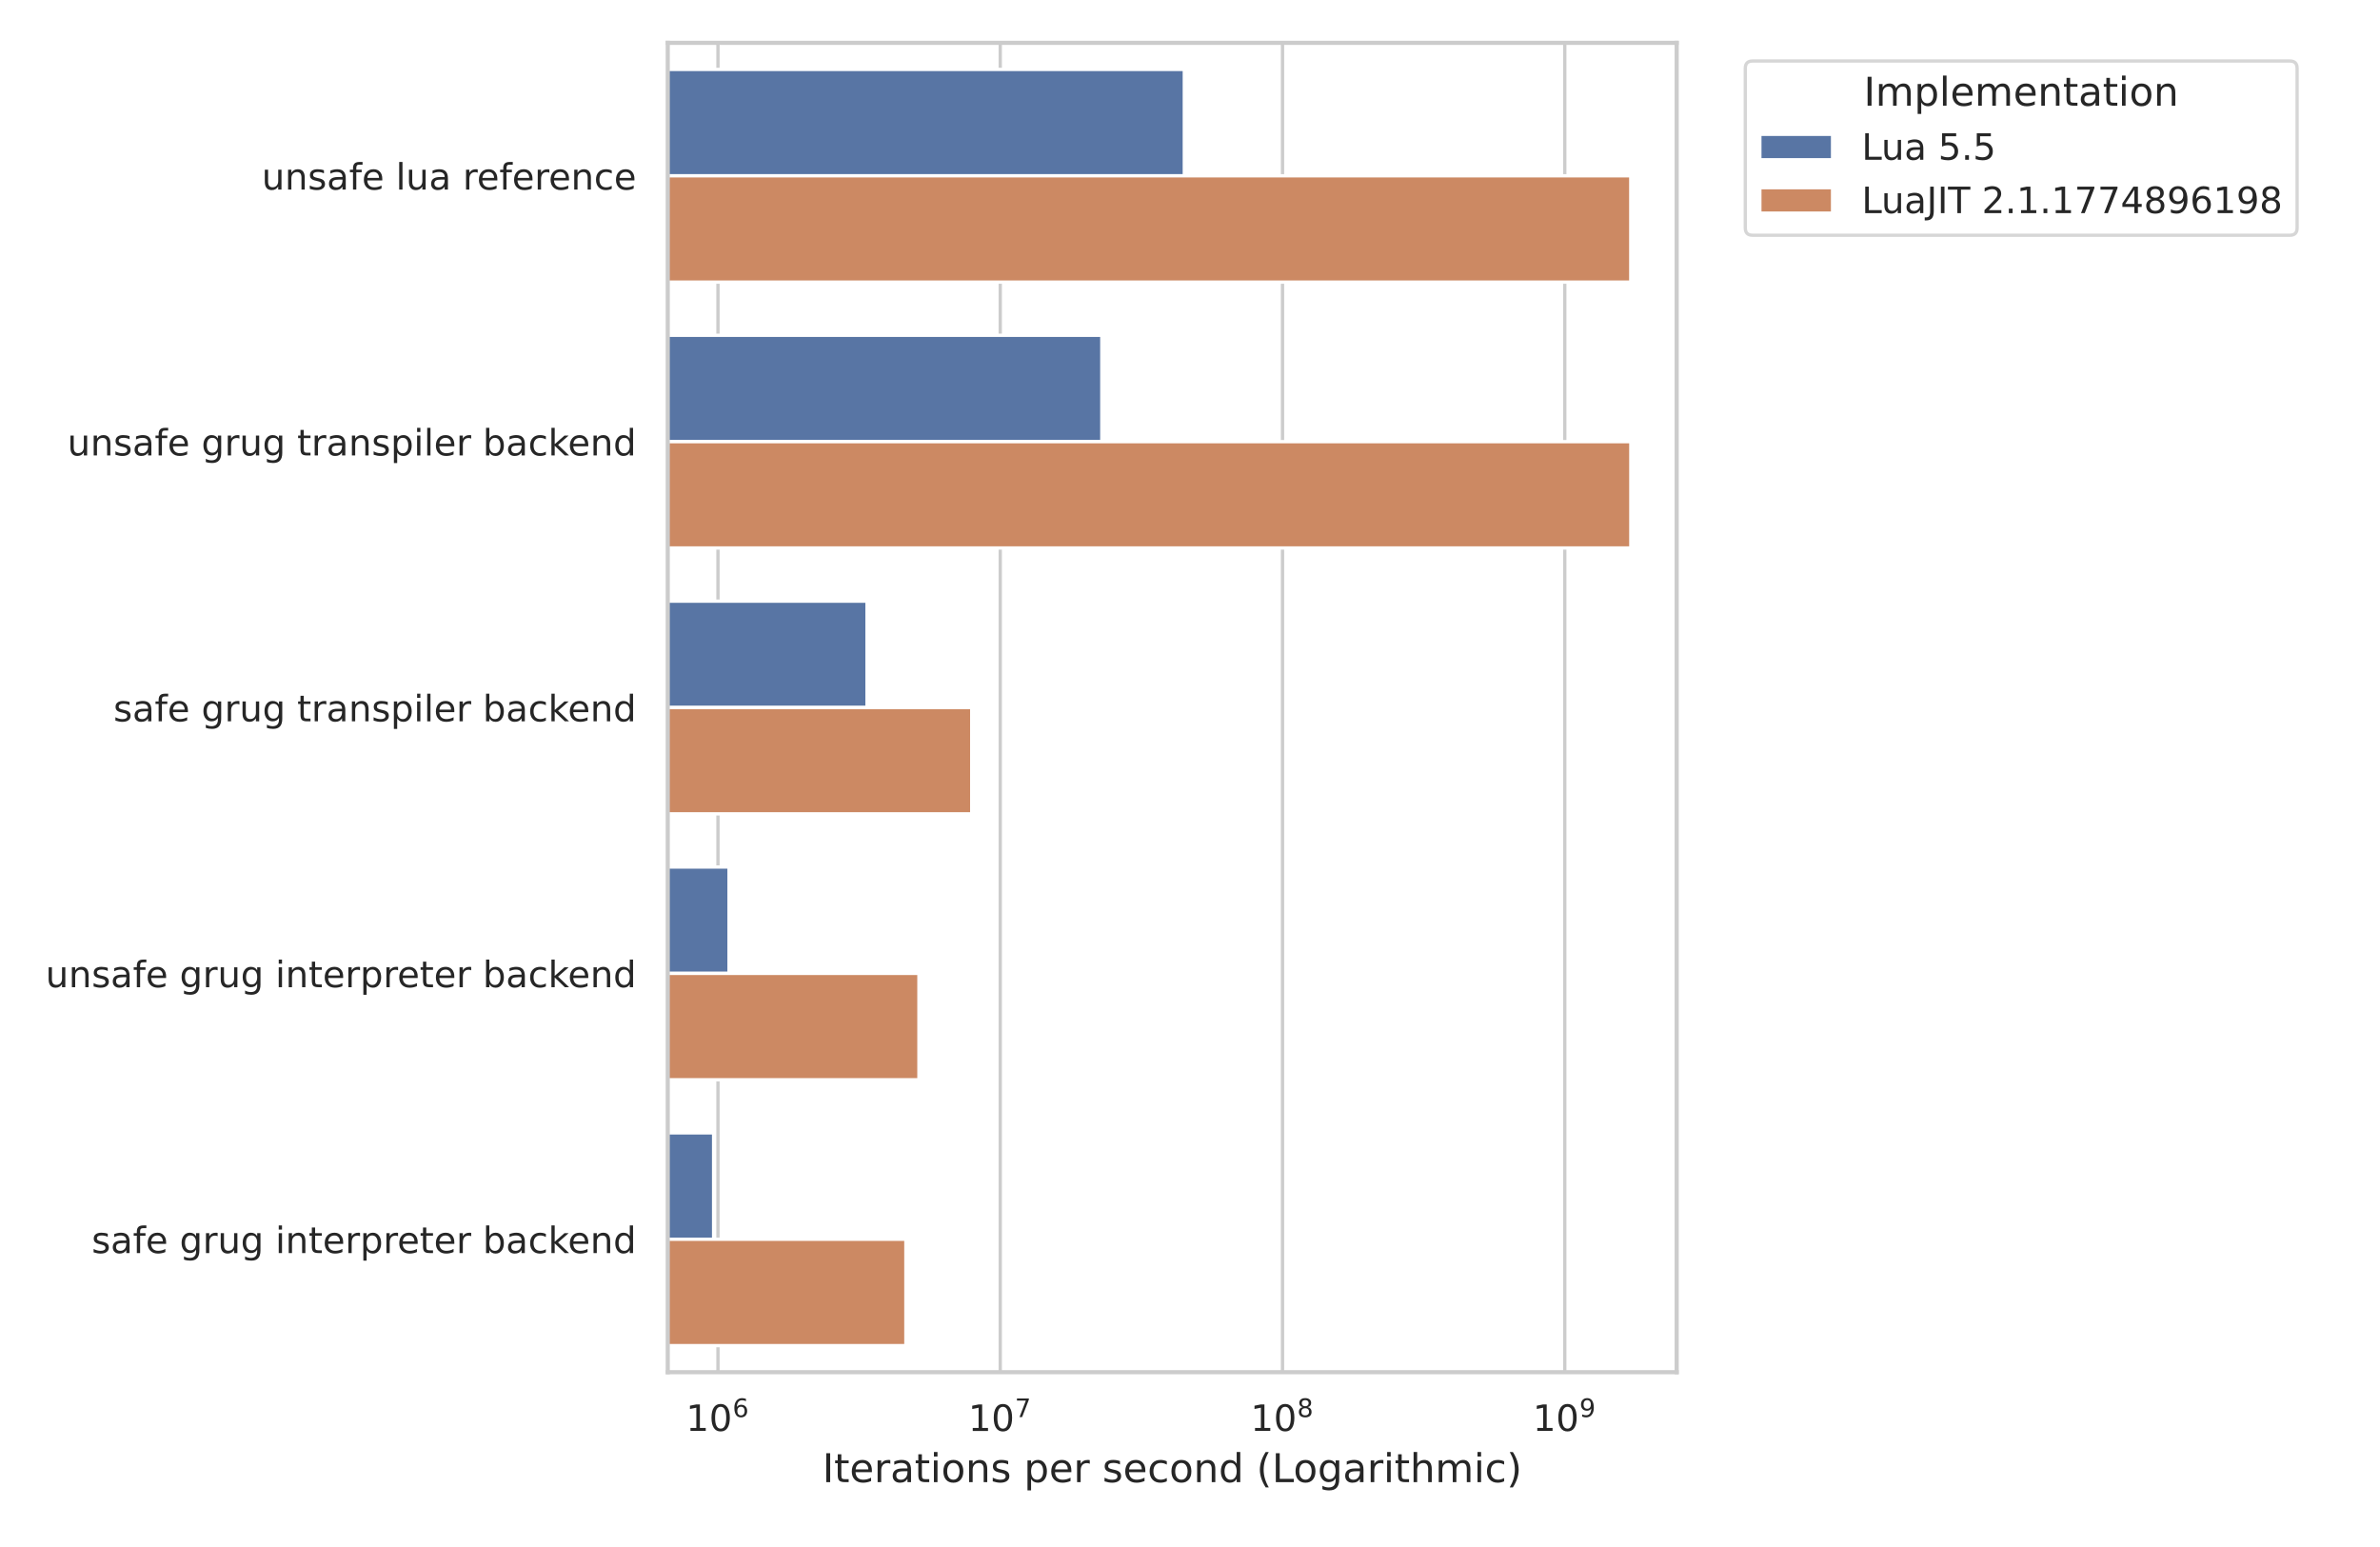
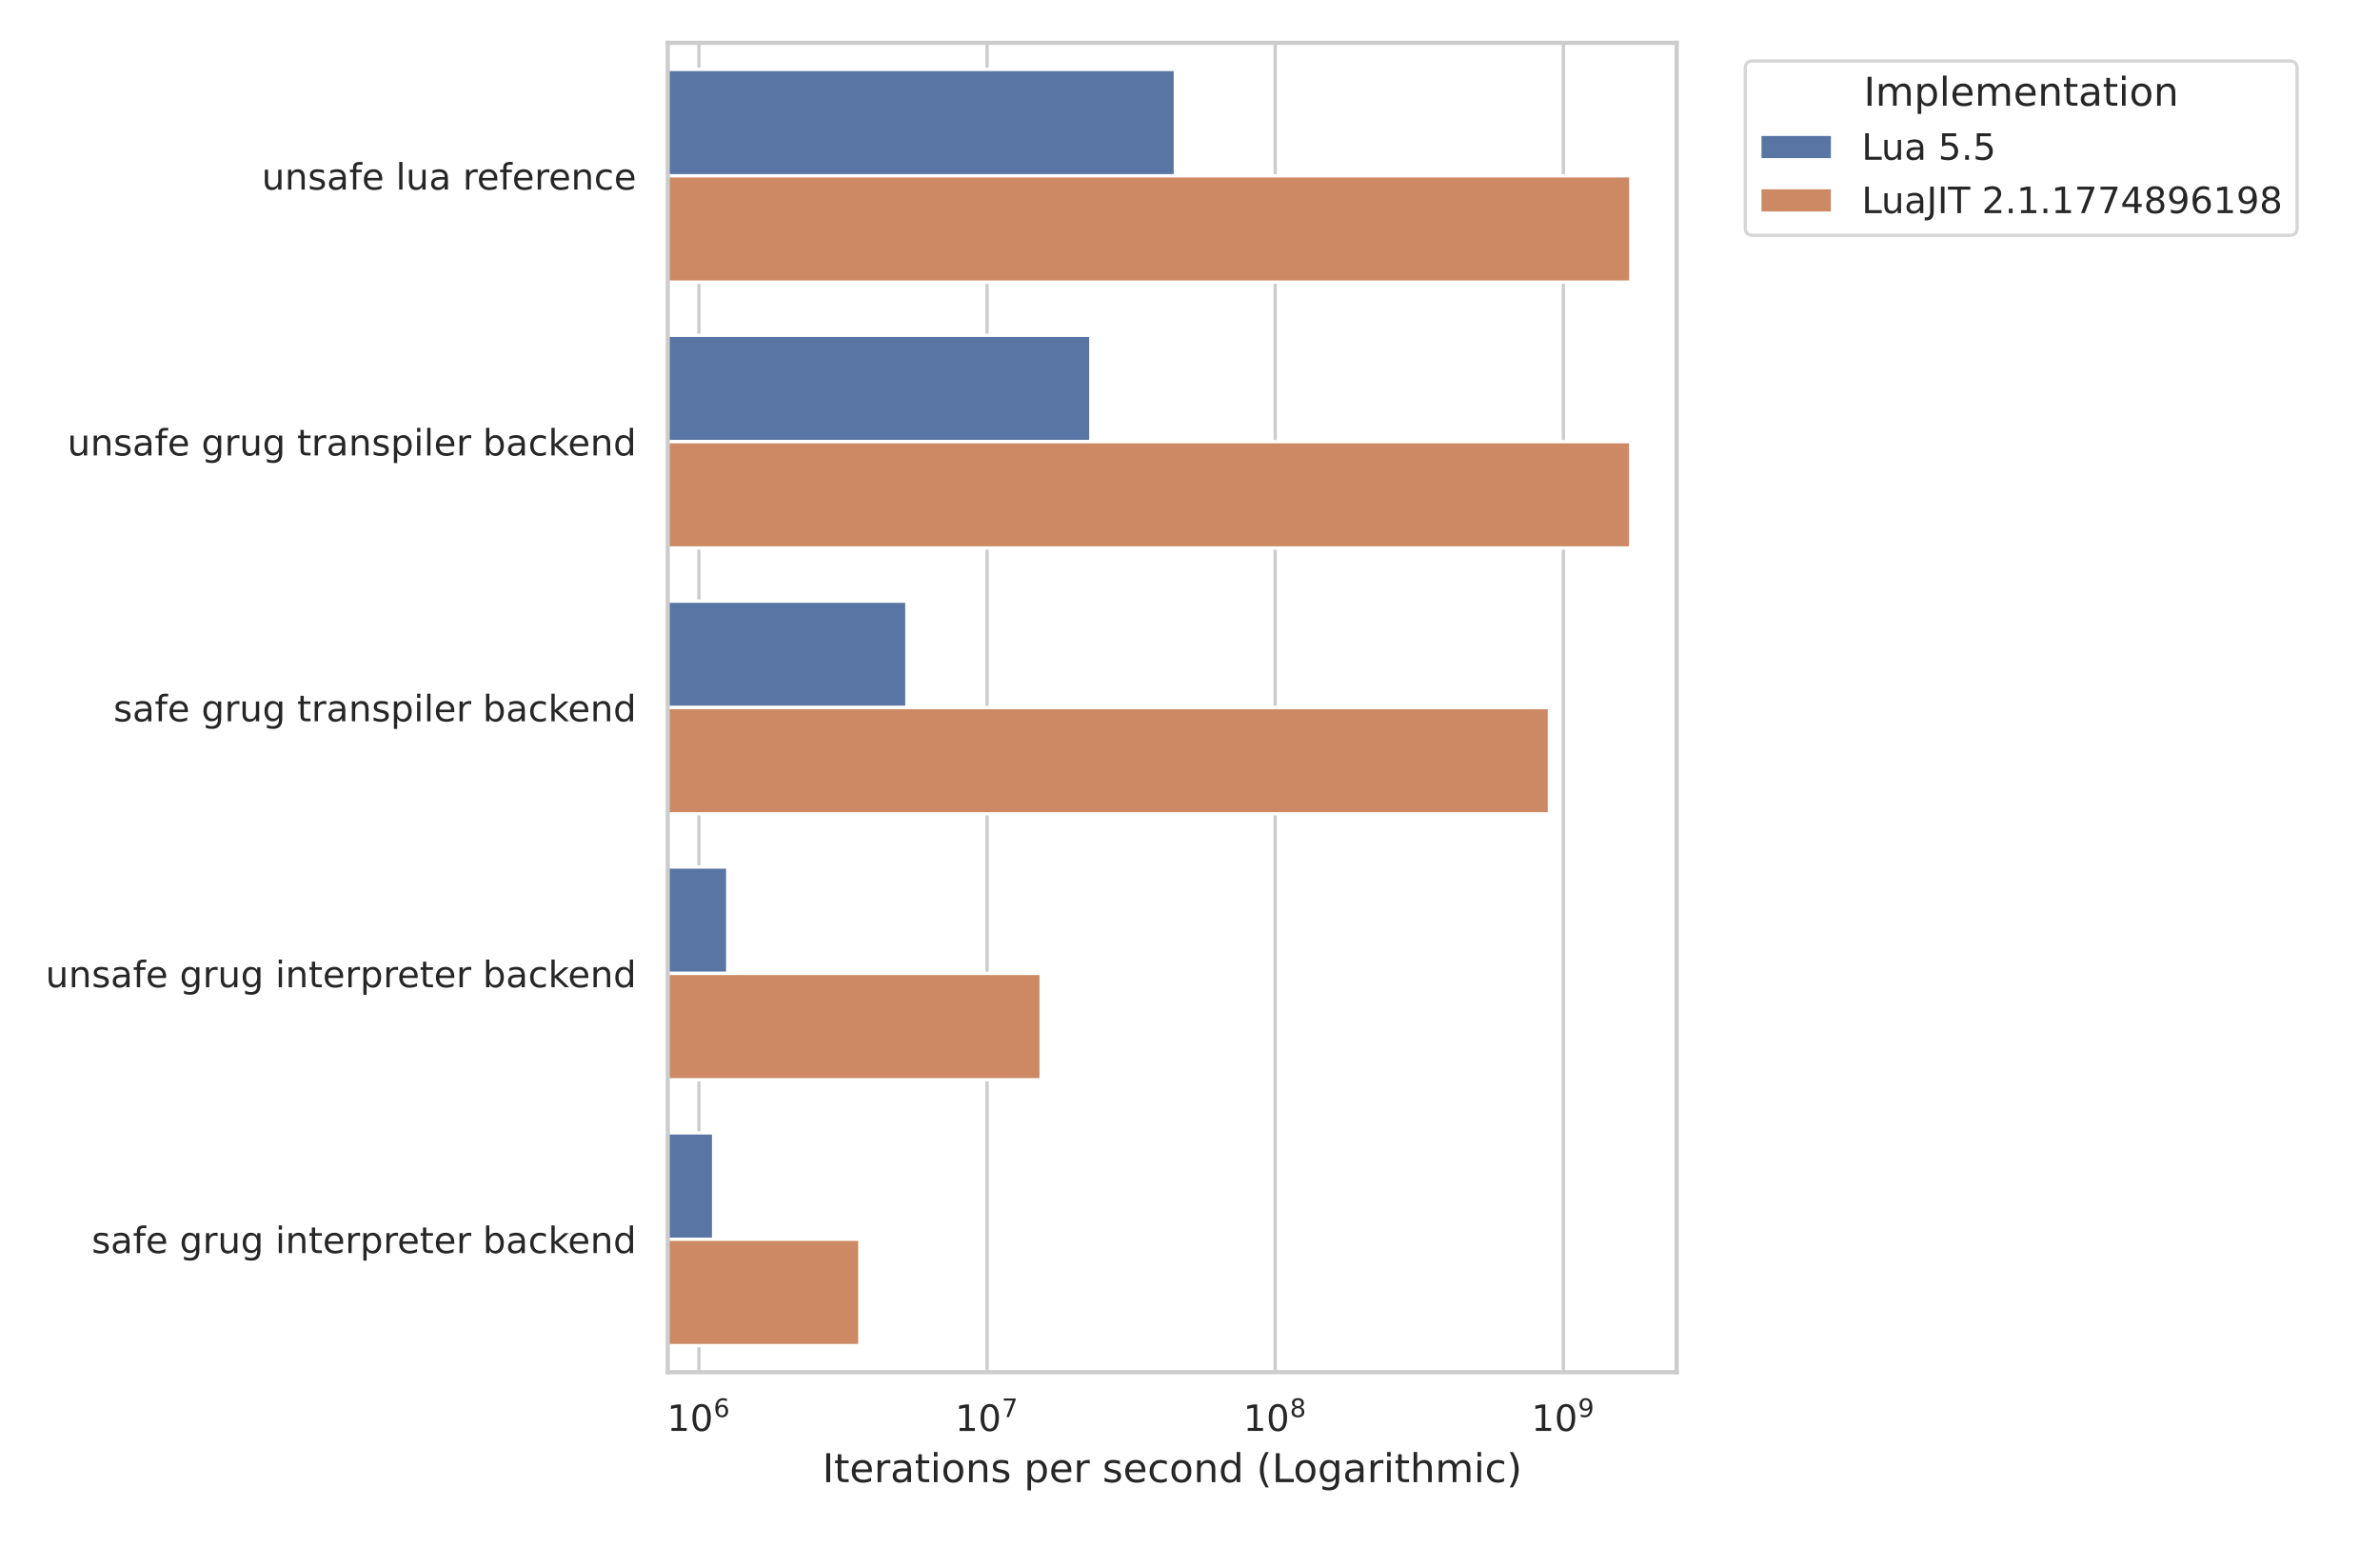
<svg xmlns="http://www.w3.org/2000/svg" xmlns:xlink="http://www.w3.org/1999/xlink" width="720pt" height="468pt" viewBox="0 0 720 468" version="1.1">
  <defs>
    <style type="text/css">*{stroke-linejoin: round; stroke-linecap: butt}</style>
  </defs>
  <g id="figure_1">
    <g id="patch_1">
      <path d="M 0 468  L 720 468  L 720 0  L 0 0  z " style="fill: #ffffff" />
    </g>
    <g id="axes_1">
      <g id="patch_2">
        <path d="M 202.01 415.116  L 507.23 415.116  L 507.23 12.96  L 202.01 12.96  z " style="fill: #ffffff" />
      </g>
      <g id="matplotlib.axis_1">
        <g id="xtick_1">
          <g id="line2d_1">
-             <path d="M 217.199 415.116  L 217.199 12.96  " clip-path="url(#pf63345fa85)" style="fill: none; stroke: #cccccc; stroke-linecap: round" />
+             <path d="M 211.443 415.116  L 211.443 12.96  " clip-path="url(#p22d2097677)" style="fill: none; stroke: #cccccc; stroke-linecap: round" />
          </g>
          <g id="text_1">
-             <g style="fill: #262626" transform="translate(207.5188 432.9743) scale(0.11 -0.11)">
+             <g style="fill: #262626" transform="translate(201.7627 432.9743) scale(0.11 -0.11)">
              <defs>
                <path id="DejaVuSans-31" d="M 794 531  L 1825 531  L 1825 4091  L 703 3866  L 703 4441  L 1819 4666  L 2450 4666  L 2450 531  L 3481 531  L 3481 0  L 794 0  L 794 531  z " transform="scale(0.015625)" />
                <path id="DejaVuSans-30" d="M 2034 4250  Q 1547 4250 1301 3770  Q 1056 3291 1056 2328  Q 1056 1369 1301 889  Q 1547 409 2034 409  Q 2525 409 2770 889  Q 3016 1369 3016 2328  Q 3016 3291 2770 3770  Q 2525 4250 2034 4250  z M 2034 4750  Q 2819 4750 3233 4129  Q 3647 3509 3647 2328  Q 3647 1150 3233 529  Q 2819 -91 2034 -91  Q 1250 -91 836 529  Q 422 1150 422 2328  Q 422 3509 836 4129  Q 1250 4750 2034 4750  z " transform="scale(0.015625)" />
                <path id="DejaVuSans-36" d="M 2113 2584  Q 1688 2584 1439 2293  Q 1191 2003 1191 1497  Q 1191 994 1439 701  Q 1688 409 2113 409  Q 2538 409 2786 701  Q 3034 994 3034 1497  Q 3034 2003 2786 2293  Q 2538 2584 2113 2584  z M 3366 4563  L 3366 3988  Q 3128 4100 2886 4159  Q 2644 4219 2406 4219  Q 1781 4219 1451 3797  Q 1122 3375 1075 2522  Q 1259 2794 1537 2939  Q 1816 3084 2150 3084  Q 2853 3084 3261 2657  Q 3669 2231 3669 1497  Q 3669 778 3244 343  Q 2819 -91 2113 -91  Q 1303 -91 875 529  Q 447 1150 447 2328  Q 447 3434 972 4092  Q 1497 4750 2381 4750  Q 2619 4750 2861 4703  Q 3103 4656 3366 4563  z " transform="scale(0.015625)" />
              </defs>
              <use xlink:href="#DejaVuSans-31" transform="translate(0 0.765625)" />
              <use xlink:href="#DejaVuSans-30" transform="translate(63.62305 0.765625)" />
              <use xlink:href="#DejaVuSans-36" transform="translate(128.2031 39.04688) scale(0.7)" />
            </g>
          </g>
        </g>
        <g id="xtick_2">
          <g id="line2d_2">
-             <path d="M 302.593 415.116  L 302.593 12.96  " clip-path="url(#pf63345fa85)" style="fill: none; stroke: #cccccc; stroke-linecap: round" />
+             <path d="M 298.612 415.116  L 298.612 12.96  " clip-path="url(#p22d2097677)" style="fill: none; stroke: #cccccc; stroke-linecap: round" />
          </g>
          <g id="text_2">
-             <g style="fill: #262626" transform="translate(292.9127 432.9743) scale(0.11 -0.11)">
+             <g style="fill: #262626" transform="translate(288.9322 432.9743) scale(0.11 -0.11)">
              <defs>
                <path id="DejaVuSans-37" d="M 525 4666  L 3525 4666  L 3525 4397  L 1831 0  L 1172 0  L 2766 4134  L 525 4134  L 525 4666  z " transform="scale(0.015625)" />
              </defs>
              <use xlink:href="#DejaVuSans-31" transform="translate(0 0.684375)" />
              <use xlink:href="#DejaVuSans-30" transform="translate(63.62305 0.684375)" />
              <use xlink:href="#DejaVuSans-37" transform="translate(128.2031 38.96563) scale(0.7)" />
            </g>
          </g>
        </g>
        <g id="xtick_3">
          <g id="line2d_3">
-             <path d="M 387.987 415.116  L 387.987 12.96  " clip-path="url(#pf63345fa85)" style="fill: none; stroke: #cccccc; stroke-linecap: round" />
+             <path d="M 385.782 415.116  L 385.782 12.96  " clip-path="url(#p22d2097677)" style="fill: none; stroke: #cccccc; stroke-linecap: round" />
          </g>
          <g id="text_3">
-             <g style="fill: #262626" transform="translate(378.3066 432.9743) scale(0.11 -0.11)">
+             <g style="fill: #262626" transform="translate(376.1018 432.9743) scale(0.11 -0.11)">
              <defs>
                <path id="DejaVuSans-38" d="M 2034 2216  Q 1584 2216 1326 1975  Q 1069 1734 1069 1313  Q 1069 891 1326 650  Q 1584 409 2034 409  Q 2484 409 2743 651  Q 3003 894 3003 1313  Q 3003 1734 2745 1975  Q 2488 2216 2034 2216  z M 1403 2484  Q 997 2584 770 2862  Q 544 3141 544 3541  Q 544 4100 942 4425  Q 1341 4750 2034 4750  Q 2731 4750 3128 4425  Q 3525 4100 3525 3541  Q 3525 3141 3298 2862  Q 3072 2584 2669 2484  Q 3125 2378 3379 2068  Q 3634 1759 3634 1313  Q 3634 634 3220 271  Q 2806 -91 2034 -91  Q 1263 -91 848 271  Q 434 634 434 1313  Q 434 1759 690 2068  Q 947 2378 1403 2484  z M 1172 3481  Q 1172 3119 1398 2916  Q 1625 2713 2034 2713  Q 2441 2713 2670 2916  Q 2900 3119 2900 3481  Q 2900 3844 2670 4047  Q 2441 4250 2034 4250  Q 1625 4250 1398 4047  Q 1172 3844 1172 3481  z " transform="scale(0.015625)" />
              </defs>
              <use xlink:href="#DejaVuSans-31" transform="translate(0 0.765625)" />
              <use xlink:href="#DejaVuSans-30" transform="translate(63.62305 0.765625)" />
              <use xlink:href="#DejaVuSans-38" transform="translate(128.2031 39.04688) scale(0.7)" />
            </g>
          </g>
        </g>
        <g id="xtick_4">
          <g id="line2d_4">
-             <path d="M 473.38 415.116  L 473.38 12.96  " clip-path="url(#pf63345fa85)" style="fill: none; stroke: #cccccc; stroke-linecap: round" />
+             <path d="M 472.951 415.116  L 472.951 12.96  " clip-path="url(#p22d2097677)" style="fill: none; stroke: #cccccc; stroke-linecap: round" />
          </g>
          <g id="text_4">
-             <g style="fill: #262626" transform="translate(463.7004 432.9743) scale(0.11 -0.11)">
+             <g style="fill: #262626" transform="translate(463.2713 432.9743) scale(0.11 -0.11)">
              <defs>
                <path id="DejaVuSans-39" d="M 703 97  L 703 672  Q 941 559 1184 500  Q 1428 441 1663 441  Q 2288 441 2617 861  Q 2947 1281 2994 2138  Q 2813 1869 2534 1725  Q 2256 1581 1919 1581  Q 1219 1581 811 2004  Q 403 2428 403 3163  Q 403 3881 828 4315  Q 1253 4750 1959 4750  Q 2769 4750 3195 4129  Q 3622 3509 3622 2328  Q 3622 1225 3098 567  Q 2575 -91 1691 -91  Q 1453 -91 1209 -44  Q 966 3 703 97  z M 1959 2075  Q 2384 2075 2632 2365  Q 2881 2656 2881 3163  Q 2881 3666 2632 3958  Q 2384 4250 1959 4250  Q 1534 4250 1286 3958  Q 1038 3666 1038 3163  Q 1038 2656 1286 2365  Q 1534 2075 1959 2075  z " transform="scale(0.015625)" />
              </defs>
              <use xlink:href="#DejaVuSans-31" transform="translate(0 0.765625)" />
              <use xlink:href="#DejaVuSans-30" transform="translate(63.62305 0.765625)" />
              <use xlink:href="#DejaVuSans-39" transform="translate(128.2031 39.04688) scale(0.7)" />
            </g>
          </g>
        </g>
        <g id="xtick_5" />
        <g id="xtick_6" />
        <g id="xtick_7" />
        <g id="xtick_8" />
        <g id="xtick_9" />
        <g id="xtick_10" />
        <g id="xtick_11" />
        <g id="xtick_12" />
        <g id="xtick_13" />
        <g id="xtick_14" />
        <g id="xtick_15" />
        <g id="xtick_16" />
        <g id="xtick_17" />
        <g id="xtick_18" />
        <g id="xtick_19" />
        <g id="xtick_20" />
        <g id="xtick_21" />
        <g id="xtick_22" />
        <g id="xtick_23" />
        <g id="xtick_24" />
        <g id="xtick_25" />
        <g id="xtick_26" />
        <g id="xtick_27" />
        <g id="xtick_28" />
        <g id="xtick_29" />
        <g id="xtick_30" />
        <g id="xtick_31" />
-         <g id="xtick_32" />
        <g id="text_5">
          <g style="fill: #262626" transform="translate(248.7809 448.3801) scale(0.12 -0.12)">
            <defs>
              <path id="DejaVuSans-49" d="M 628 4666  L 1259 4666  L 1259 0  L 628 0  L 628 4666  z " transform="scale(0.015625)" />
              <path id="DejaVuSans-74" d="M 1172 4494  L 1172 3500  L 2356 3500  L 2356 3053  L 1172 3053  L 1172 1153  Q 1172 725 1289 603  Q 1406 481 1766 481  L 2356 481  L 2356 0  L 1766 0  Q 1100 0 847 248  Q 594 497 594 1153  L 594 3053  L 172 3053  L 172 3500  L 594 3500  L 594 4494  L 1172 4494  z " transform="scale(0.015625)" />
              <path id="DejaVuSans-65" d="M 3597 1894  L 3597 1613  L 953 1613  Q 991 1019 1311 708  Q 1631 397 2203 397  Q 2534 397 2845 478  Q 3156 559 3463 722  L 3463 178  Q 3153 47 2828 -22  Q 2503 -91 2169 -91  Q 1331 -91 842 396  Q 353 884 353 1716  Q 353 2575 817 3079  Q 1281 3584 2069 3584  Q 2775 3584 3186 3129  Q 3597 2675 3597 1894  z M 3022 2063  Q 3016 2534 2758 2815  Q 2500 3097 2075 3097  Q 1594 3097 1305 2825  Q 1016 2553 972 2059  L 3022 2063  z " transform="scale(0.015625)" />
              <path id="DejaVuSans-72" d="M 2631 2963  Q 2534 3019 2420 3045  Q 2306 3072 2169 3072  Q 1681 3072 1420 2755  Q 1159 2438 1159 1844  L 1159 0  L 581 0  L 581 3500  L 1159 3500  L 1159 2956  Q 1341 3275 1631 3429  Q 1922 3584 2338 3584  Q 2397 3584 2469 3576  Q 2541 3569 2628 3553  L 2631 2963  z " transform="scale(0.015625)" />
              <path id="DejaVuSans-61" d="M 2194 1759  Q 1497 1759 1228 1600  Q 959 1441 959 1056  Q 959 750 1161 570  Q 1363 391 1709 391  Q 2188 391 2477 730  Q 2766 1069 2766 1631  L 2766 1759  L 2194 1759  z M 3341 1997  L 3341 0  L 2766 0  L 2766 531  Q 2569 213 2275 61  Q 1981 -91 1556 -91  Q 1019 -91 701 211  Q 384 513 384 1019  Q 384 1609 779 1909  Q 1175 2209 1959 2209  L 2766 2209  L 2766 2266  Q 2766 2663 2505 2880  Q 2244 3097 1772 3097  Q 1472 3097 1187 3025  Q 903 2953 641 2809  L 641 3341  Q 956 3463 1253 3523  Q 1550 3584 1831 3584  Q 2591 3584 2966 3190  Q 3341 2797 3341 1997  z " transform="scale(0.015625)" />
              <path id="DejaVuSans-69" d="M 603 3500  L 1178 3500  L 1178 0  L 603 0  L 603 3500  z M 603 4863  L 1178 4863  L 1178 4134  L 603 4134  L 603 4863  z " transform="scale(0.015625)" />
              <path id="DejaVuSans-6f" d="M 1959 3097  Q 1497 3097 1228 2736  Q 959 2375 959 1747  Q 959 1119 1226 758  Q 1494 397 1959 397  Q 2419 397 2687 759  Q 2956 1122 2956 1747  Q 2956 2369 2687 2733  Q 2419 3097 1959 3097  z M 1959 3584  Q 2709 3584 3137 3096  Q 3566 2609 3566 1747  Q 3566 888 3137 398  Q 2709 -91 1959 -91  Q 1206 -91 779 398  Q 353 888 353 1747  Q 353 2609 779 3096  Q 1206 3584 1959 3584  z " transform="scale(0.015625)" />
              <path id="DejaVuSans-6e" d="M 3513 2113  L 3513 0  L 2938 0  L 2938 2094  Q 2938 2591 2744 2837  Q 2550 3084 2163 3084  Q 1697 3084 1428 2787  Q 1159 2491 1159 1978  L 1159 0  L 581 0  L 581 3500  L 1159 3500  L 1159 2956  Q 1366 3272 1645 3428  Q 1925 3584 2291 3584  Q 2894 3584 3203 3211  Q 3513 2838 3513 2113  z " transform="scale(0.015625)" />
              <path id="DejaVuSans-73" d="M 2834 3397  L 2834 2853  Q 2591 2978 2328 3040  Q 2066 3103 1784 3103  Q 1356 3103 1142 2972  Q 928 2841 928 2578  Q 928 2378 1081 2264  Q 1234 2150 1697 2047  L 1894 2003  Q 2506 1872 2764 1633  Q 3022 1394 3022 966  Q 3022 478 2636 193  Q 2250 -91 1575 -91  Q 1294 -91 989 -36  Q 684 19 347 128  L 347 722  Q 666 556 975 473  Q 1284 391 1588 391  Q 1994 391 2212 530  Q 2431 669 2431 922  Q 2431 1156 2273 1281  Q 2116 1406 1581 1522  L 1381 1569  Q 847 1681 609 1914  Q 372 2147 372 2553  Q 372 3047 722 3315  Q 1072 3584 1716 3584  Q 2034 3584 2315 3537  Q 2597 3491 2834 3397  z " transform="scale(0.015625)" />
              <path id="DejaVuSans-20" transform="scale(0.015625)" />
              <path id="DejaVuSans-70" d="M 1159 525  L 1159 -1331  L 581 -1331  L 581 3500  L 1159 3500  L 1159 2969  Q 1341 3281 1617 3432  Q 1894 3584 2278 3584  Q 2916 3584 3314 3078  Q 3713 2572 3713 1747  Q 3713 922 3314 415  Q 2916 -91 2278 -91  Q 1894 -91 1617 61  Q 1341 213 1159 525  z M 3116 1747  Q 3116 2381 2855 2742  Q 2594 3103 2138 3103  Q 1681 3103 1420 2742  Q 1159 2381 1159 1747  Q 1159 1113 1420 752  Q 1681 391 2138 391  Q 2594 391 2855 752  Q 3116 1113 3116 1747  z " transform="scale(0.015625)" />
              <path id="DejaVuSans-63" d="M 3122 3366  L 3122 2828  Q 2878 2963 2633 3030  Q 2388 3097 2138 3097  Q 1578 3097 1268 2742  Q 959 2388 959 1747  Q 959 1106 1268 751  Q 1578 397 2138 397  Q 2388 397 2633 464  Q 2878 531 3122 666  L 3122 134  Q 2881 22 2623 -34  Q 2366 -91 2075 -91  Q 1284 -91 818 406  Q 353 903 353 1747  Q 353 2603 823 3093  Q 1294 3584 2113 3584  Q 2378 3584 2631 3529  Q 2884 3475 3122 3366  z " transform="scale(0.015625)" />
              <path id="DejaVuSans-64" d="M 2906 2969  L 2906 4863  L 3481 4863  L 3481 0  L 2906 0  L 2906 525  Q 2725 213 2448 61  Q 2172 -91 1784 -91  Q 1150 -91 751 415  Q 353 922 353 1747  Q 353 2572 751 3078  Q 1150 3584 1784 3584  Q 2172 3584 2448 3432  Q 2725 3281 2906 2969  z M 947 1747  Q 947 1113 1208 752  Q 1469 391 1925 391  Q 2381 391 2643 752  Q 2906 1113 2906 1747  Q 2906 2381 2643 2742  Q 2381 3103 1925 3103  Q 1469 3103 1208 2742  Q 947 2381 947 1747  z " transform="scale(0.015625)" />
              <path id="DejaVuSans-28" d="M 1984 4856  Q 1566 4138 1362 3434  Q 1159 2731 1159 2009  Q 1159 1288 1364 580  Q 1569 -128 1984 -844  L 1484 -844  Q 1016 -109 783 600  Q 550 1309 550 2009  Q 550 2706 781 3412  Q 1013 4119 1484 4856  L 1984 4856  z " transform="scale(0.015625)" />
              <path id="DejaVuSans-4c" d="M 628 4666  L 1259 4666  L 1259 531  L 3531 531  L 3531 0  L 628 0  L 628 4666  z " transform="scale(0.015625)" />
              <path id="DejaVuSans-67" d="M 2906 1791  Q 2906 2416 2648 2759  Q 2391 3103 1925 3103  Q 1463 3103 1205 2759  Q 947 2416 947 1791  Q 947 1169 1205 825  Q 1463 481 1925 481  Q 2391 481 2648 825  Q 2906 1169 2906 1791  z M 3481 434  Q 3481 -459 3084 -895  Q 2688 -1331 1869 -1331  Q 1566 -1331 1297 -1286  Q 1028 -1241 775 -1147  L 775 -588  Q 1028 -725 1275 -790  Q 1522 -856 1778 -856  Q 2344 -856 2625 -561  Q 2906 -266 2906 331  L 2906 616  Q 2728 306 2450 153  Q 2172 0 1784 0  Q 1141 0 747 490  Q 353 981 353 1791  Q 353 2603 747 3093  Q 1141 3584 1784 3584  Q 2172 3584 2450 3431  Q 2728 3278 2906 2969  L 2906 3500  L 3481 3500  L 3481 434  z " transform="scale(0.015625)" />
              <path id="DejaVuSans-68" d="M 3513 2113  L 3513 0  L 2938 0  L 2938 2094  Q 2938 2591 2744 2837  Q 2550 3084 2163 3084  Q 1697 3084 1428 2787  Q 1159 2491 1159 1978  L 1159 0  L 581 0  L 581 4863  L 1159 4863  L 1159 2956  Q 1366 3272 1645 3428  Q 1925 3584 2291 3584  Q 2894 3584 3203 3211  Q 3513 2838 3513 2113  z " transform="scale(0.015625)" />
              <path id="DejaVuSans-6d" d="M 3328 2828  Q 3544 3216 3844 3400  Q 4144 3584 4550 3584  Q 5097 3584 5394 3201  Q 5691 2819 5691 2113  L 5691 0  L 5113 0  L 5113 2094  Q 5113 2597 4934 2840  Q 4756 3084 4391 3084  Q 3944 3084 3684 2787  Q 3425 2491 3425 1978  L 3425 0  L 2847 0  L 2847 2094  Q 2847 2600 2669 2842  Q 2491 3084 2119 3084  Q 1678 3084 1418 2786  Q 1159 2488 1159 1978  L 1159 0  L 581 0  L 581 3500  L 1159 3500  L 1159 2956  Q 1356 3278 1631 3431  Q 1906 3584 2284 3584  Q 2666 3584 2933 3390  Q 3200 3197 3328 2828  z " transform="scale(0.015625)" />
              <path id="DejaVuSans-29" d="M 513 4856  L 1013 4856  Q 1481 4119 1714 3412  Q 1947 2706 1947 2009  Q 1947 1309 1714 600  Q 1481 -109 1013 -844  L 513 -844  Q 928 -128 1133 580  Q 1338 1288 1338 2009  Q 1338 2731 1133 3434  Q 928 4138 513 4856  z " transform="scale(0.015625)" />
            </defs>
            <use xlink:href="#DejaVuSans-49" />
            <use xlink:href="#DejaVuSans-74" transform="translate(29.49219 0)" />
            <use xlink:href="#DejaVuSans-65" transform="translate(68.70117 0)" />
            <use xlink:href="#DejaVuSans-72" transform="translate(130.2246 0)" />
            <use xlink:href="#DejaVuSans-61" transform="translate(171.3379 0)" />
            <use xlink:href="#DejaVuSans-74" transform="translate(232.6172 0)" />
            <use xlink:href="#DejaVuSans-69" transform="translate(271.8262 0)" />
            <use xlink:href="#DejaVuSans-6f" transform="translate(299.6094 0)" />
            <use xlink:href="#DejaVuSans-6e" transform="translate(360.791 0)" />
            <use xlink:href="#DejaVuSans-73" transform="translate(424.1699 0)" />
            <use xlink:href="#DejaVuSans-20" transform="translate(476.2695 0)" />
            <use xlink:href="#DejaVuSans-70" transform="translate(508.0566 0)" />
            <use xlink:href="#DejaVuSans-65" transform="translate(571.5332 0)" />
            <use xlink:href="#DejaVuSans-72" transform="translate(633.0566 0)" />
            <use xlink:href="#DejaVuSans-20" transform="translate(674.1699 0)" />
            <use xlink:href="#DejaVuSans-73" transform="translate(705.957 0)" />
            <use xlink:href="#DejaVuSans-65" transform="translate(758.0566 0)" />
            <use xlink:href="#DejaVuSans-63" transform="translate(819.5801 0)" />
            <use xlink:href="#DejaVuSans-6f" transform="translate(874.5605 0)" />
            <use xlink:href="#DejaVuSans-6e" transform="translate(935.7422 0)" />
            <use xlink:href="#DejaVuSans-64" transform="translate(999.1211 0)" />
            <use xlink:href="#DejaVuSans-20" transform="translate(1062.598 0)" />
            <use xlink:href="#DejaVuSans-28" transform="translate(1094.385 0)" />
            <use xlink:href="#DejaVuSans-4c" transform="translate(1133.398 0)" />
            <use xlink:href="#DejaVuSans-6f" transform="translate(1187.361 0)" />
            <use xlink:href="#DejaVuSans-67" transform="translate(1248.543 0)" />
            <use xlink:href="#DejaVuSans-61" transform="translate(1312.02 0)" />
            <use xlink:href="#DejaVuSans-72" transform="translate(1373.299 0)" />
            <use xlink:href="#DejaVuSans-69" transform="translate(1414.412 0)" />
            <use xlink:href="#DejaVuSans-74" transform="translate(1442.195 0)" />
            <use xlink:href="#DejaVuSans-68" transform="translate(1481.404 0)" />
            <use xlink:href="#DejaVuSans-6d" transform="translate(1544.783 0)" />
            <use xlink:href="#DejaVuSans-69" transform="translate(1642.195 0)" />
            <use xlink:href="#DejaVuSans-63" transform="translate(1669.979 0)" />
            <use xlink:href="#DejaVuSans-29" transform="translate(1724.959 0)" />
          </g>
        </g>
      </g>
      <g id="matplotlib.axis_2">
        <g id="ytick_1">
          <g id="text_6">
            <g style="fill: #262626" transform="translate(79.18078 57.35474) scale(0.11 -0.11)">
              <defs>
                <path id="DejaVuSans-75" d="M 544 1381  L 544 3500  L 1119 3500  L 1119 1403  Q 1119 906 1312 657  Q 1506 409 1894 409  Q 2359 409 2629 706  Q 2900 1003 2900 1516  L 2900 3500  L 3475 3500  L 3475 0  L 2900 0  L 2900 538  Q 2691 219 2414 64  Q 2138 -91 1772 -91  Q 1169 -91 856 284  Q 544 659 544 1381  z M 1991 3584  L 1991 3584  z " transform="scale(0.015625)" />
                <path id="DejaVuSans-66" d="M 2375 4863  L 2375 4384  L 1825 4384  Q 1516 4384 1395 4259  Q 1275 4134 1275 3809  L 1275 3500  L 2222 3500  L 2222 3053  L 1275 3053  L 1275 0  L 697 0  L 697 3053  L 147 3053  L 147 3500  L 697 3500  L 697 3744  Q 697 4328 969 4595  Q 1241 4863 1831 4863  L 2375 4863  z " transform="scale(0.015625)" />
                <path id="DejaVuSans-6c" d="M 603 4863  L 1178 4863  L 1178 0  L 603 0  L 603 4863  z " transform="scale(0.015625)" />
              </defs>
              <use xlink:href="#DejaVuSans-75" />
              <use xlink:href="#DejaVuSans-6e" transform="translate(63.37891 0)" />
              <use xlink:href="#DejaVuSans-73" transform="translate(126.7578 0)" />
              <use xlink:href="#DejaVuSans-61" transform="translate(178.8574 0)" />
              <use xlink:href="#DejaVuSans-66" transform="translate(240.1367 0)" />
              <use xlink:href="#DejaVuSans-65" transform="translate(275.3418 0)" />
              <use xlink:href="#DejaVuSans-20" transform="translate(336.8652 0)" />
              <use xlink:href="#DejaVuSans-6c" transform="translate(368.6523 0)" />
              <use xlink:href="#DejaVuSans-75" transform="translate(396.4355 0)" />
              <use xlink:href="#DejaVuSans-61" transform="translate(459.8145 0)" />
              <use xlink:href="#DejaVuSans-20" transform="translate(521.0938 0)" />
              <use xlink:href="#DejaVuSans-72" transform="translate(552.8809 0)" />
              <use xlink:href="#DejaVuSans-65" transform="translate(591.7441 0)" />
              <use xlink:href="#DejaVuSans-66" transform="translate(653.2676 0)" />
              <use xlink:href="#DejaVuSans-65" transform="translate(688.4727 0)" />
              <use xlink:href="#DejaVuSans-72" transform="translate(749.9961 0)" />
              <use xlink:href="#DejaVuSans-65" transform="translate(788.8594 0)" />
              <use xlink:href="#DejaVuSans-6e" transform="translate(850.3828 0)" />
              <use xlink:href="#DejaVuSans-63" transform="translate(913.7617 0)" />
              <use xlink:href="#DejaVuSans-65" transform="translate(968.7422 0)" />
            </g>
          </g>
        </g>
        <g id="ytick_2">
          <g id="text_7">
            <g style="fill: #262626" transform="translate(20.37891 137.7859) scale(0.11 -0.11)">
              <defs>
                <path id="DejaVuSans-62" d="M 3116 1747  Q 3116 2381 2855 2742  Q 2594 3103 2138 3103  Q 1681 3103 1420 2742  Q 1159 2381 1159 1747  Q 1159 1113 1420 752  Q 1681 391 2138 391  Q 2594 391 2855 752  Q 3116 1113 3116 1747  z M 1159 2969  Q 1341 3281 1617 3432  Q 1894 3584 2278 3584  Q 2916 3584 3314 3078  Q 3713 2572 3713 1747  Q 3713 922 3314 415  Q 2916 -91 2278 -91  Q 1894 -91 1617 61  Q 1341 213 1159 525  L 1159 0  L 581 0  L 581 4863  L 1159 4863  L 1159 2969  z " transform="scale(0.015625)" />
                <path id="DejaVuSans-6b" d="M 581 4863  L 1159 4863  L 1159 1991  L 2875 3500  L 3609 3500  L 1753 1863  L 3688 0  L 2938 0  L 1159 1709  L 1159 0  L 581 0  L 581 4863  z " transform="scale(0.015625)" />
              </defs>
              <use xlink:href="#DejaVuSans-75" />
              <use xlink:href="#DejaVuSans-6e" transform="translate(63.37891 0)" />
              <use xlink:href="#DejaVuSans-73" transform="translate(126.7578 0)" />
              <use xlink:href="#DejaVuSans-61" transform="translate(178.8574 0)" />
              <use xlink:href="#DejaVuSans-66" transform="translate(240.1367 0)" />
              <use xlink:href="#DejaVuSans-65" transform="translate(275.3418 0)" />
              <use xlink:href="#DejaVuSans-20" transform="translate(336.8652 0)" />
              <use xlink:href="#DejaVuSans-67" transform="translate(368.6523 0)" />
              <use xlink:href="#DejaVuSans-72" transform="translate(432.1289 0)" />
              <use xlink:href="#DejaVuSans-75" transform="translate(473.2422 0)" />
              <use xlink:href="#DejaVuSans-67" transform="translate(536.6211 0)" />
              <use xlink:href="#DejaVuSans-20" transform="translate(600.0977 0)" />
              <use xlink:href="#DejaVuSans-74" transform="translate(631.8848 0)" />
              <use xlink:href="#DejaVuSans-72" transform="translate(671.0938 0)" />
              <use xlink:href="#DejaVuSans-61" transform="translate(712.207 0)" />
              <use xlink:href="#DejaVuSans-6e" transform="translate(773.4863 0)" />
              <use xlink:href="#DejaVuSans-73" transform="translate(836.8652 0)" />
              <use xlink:href="#DejaVuSans-70" transform="translate(888.9648 0)" />
              <use xlink:href="#DejaVuSans-69" transform="translate(952.4414 0)" />
              <use xlink:href="#DejaVuSans-6c" transform="translate(980.2246 0)" />
              <use xlink:href="#DejaVuSans-65" transform="translate(1008.008 0)" />
              <use xlink:href="#DejaVuSans-72" transform="translate(1069.531 0)" />
              <use xlink:href="#DejaVuSans-20" transform="translate(1110.645 0)" />
              <use xlink:href="#DejaVuSans-62" transform="translate(1142.432 0)" />
              <use xlink:href="#DejaVuSans-61" transform="translate(1205.908 0)" />
              <use xlink:href="#DejaVuSans-63" transform="translate(1267.188 0)" />
              <use xlink:href="#DejaVuSans-6b" transform="translate(1322.168 0)" />
              <use xlink:href="#DejaVuSans-65" transform="translate(1376.453 0)" />
              <use xlink:href="#DejaVuSans-6e" transform="translate(1437.977 0)" />
              <use xlink:href="#DejaVuSans-64" transform="translate(1501.355 0)" />
            </g>
          </g>
        </g>
        <g id="ytick_3">
          <g id="text_8">
            <g style="fill: #262626" transform="translate(34.32141 218.2171) scale(0.11 -0.11)">
              <use xlink:href="#DejaVuSans-73" />
              <use xlink:href="#DejaVuSans-61" transform="translate(52.09961 0)" />
              <use xlink:href="#DejaVuSans-66" transform="translate(113.3789 0)" />
              <use xlink:href="#DejaVuSans-65" transform="translate(148.584 0)" />
              <use xlink:href="#DejaVuSans-20" transform="translate(210.1074 0)" />
              <use xlink:href="#DejaVuSans-67" transform="translate(241.8945 0)" />
              <use xlink:href="#DejaVuSans-72" transform="translate(305.3711 0)" />
              <use xlink:href="#DejaVuSans-75" transform="translate(346.4844 0)" />
              <use xlink:href="#DejaVuSans-67" transform="translate(409.8633 0)" />
              <use xlink:href="#DejaVuSans-20" transform="translate(473.3398 0)" />
              <use xlink:href="#DejaVuSans-74" transform="translate(505.127 0)" />
              <use xlink:href="#DejaVuSans-72" transform="translate(544.3359 0)" />
              <use xlink:href="#DejaVuSans-61" transform="translate(585.4492 0)" />
              <use xlink:href="#DejaVuSans-6e" transform="translate(646.7285 0)" />
              <use xlink:href="#DejaVuSans-73" transform="translate(710.1074 0)" />
              <use xlink:href="#DejaVuSans-70" transform="translate(762.207 0)" />
              <use xlink:href="#DejaVuSans-69" transform="translate(825.6836 0)" />
              <use xlink:href="#DejaVuSans-6c" transform="translate(853.4668 0)" />
              <use xlink:href="#DejaVuSans-65" transform="translate(881.25 0)" />
              <use xlink:href="#DejaVuSans-72" transform="translate(942.7734 0)" />
              <use xlink:href="#DejaVuSans-20" transform="translate(983.8867 0)" />
              <use xlink:href="#DejaVuSans-62" transform="translate(1015.674 0)" />
              <use xlink:href="#DejaVuSans-61" transform="translate(1079.15 0)" />
              <use xlink:href="#DejaVuSans-63" transform="translate(1140.43 0)" />
              <use xlink:href="#DejaVuSans-6b" transform="translate(1195.41 0)" />
              <use xlink:href="#DejaVuSans-65" transform="translate(1249.695 0)" />
              <use xlink:href="#DejaVuSans-6e" transform="translate(1311.219 0)" />
              <use xlink:href="#DejaVuSans-64" transform="translate(1374.598 0)" />
            </g>
          </g>
        </g>
        <g id="ytick_4">
          <g id="text_9">
            <g style="fill: #262626" transform="translate(13.78234 298.6483) scale(0.11 -0.11)">
              <use xlink:href="#DejaVuSans-75" />
              <use xlink:href="#DejaVuSans-6e" transform="translate(63.37891 0)" />
              <use xlink:href="#DejaVuSans-73" transform="translate(126.7578 0)" />
              <use xlink:href="#DejaVuSans-61" transform="translate(178.8574 0)" />
              <use xlink:href="#DejaVuSans-66" transform="translate(240.1367 0)" />
              <use xlink:href="#DejaVuSans-65" transform="translate(275.3418 0)" />
              <use xlink:href="#DejaVuSans-20" transform="translate(336.8652 0)" />
              <use xlink:href="#DejaVuSans-67" transform="translate(368.6523 0)" />
              <use xlink:href="#DejaVuSans-72" transform="translate(432.1289 0)" />
              <use xlink:href="#DejaVuSans-75" transform="translate(473.2422 0)" />
              <use xlink:href="#DejaVuSans-67" transform="translate(536.6211 0)" />
              <use xlink:href="#DejaVuSans-20" transform="translate(600.0977 0)" />
              <use xlink:href="#DejaVuSans-69" transform="translate(631.8848 0)" />
              <use xlink:href="#DejaVuSans-6e" transform="translate(659.668 0)" />
              <use xlink:href="#DejaVuSans-74" transform="translate(723.0469 0)" />
              <use xlink:href="#DejaVuSans-65" transform="translate(762.2559 0)" />
              <use xlink:href="#DejaVuSans-72" transform="translate(823.7793 0)" />
              <use xlink:href="#DejaVuSans-70" transform="translate(864.8926 0)" />
              <use xlink:href="#DejaVuSans-72" transform="translate(928.3691 0)" />
              <use xlink:href="#DejaVuSans-65" transform="translate(967.2324 0)" />
              <use xlink:href="#DejaVuSans-74" transform="translate(1028.756 0)" />
              <use xlink:href="#DejaVuSans-65" transform="translate(1067.965 0)" />
              <use xlink:href="#DejaVuSans-72" transform="translate(1129.488 0)" />
              <use xlink:href="#DejaVuSans-20" transform="translate(1170.602 0)" />
              <use xlink:href="#DejaVuSans-62" transform="translate(1202.389 0)" />
              <use xlink:href="#DejaVuSans-61" transform="translate(1265.865 0)" />
              <use xlink:href="#DejaVuSans-63" transform="translate(1327.145 0)" />
              <use xlink:href="#DejaVuSans-6b" transform="translate(1382.125 0)" />
              <use xlink:href="#DejaVuSans-65" transform="translate(1436.41 0)" />
              <use xlink:href="#DejaVuSans-6e" transform="translate(1497.934 0)" />
              <use xlink:href="#DejaVuSans-64" transform="translate(1561.312 0)" />
            </g>
          </g>
        </g>
        <g id="ytick_5">
          <g id="text_10">
            <g style="fill: #262626" transform="translate(27.72484 379.0795) scale(0.11 -0.11)">
              <use xlink:href="#DejaVuSans-73" />
              <use xlink:href="#DejaVuSans-61" transform="translate(52.09961 0)" />
              <use xlink:href="#DejaVuSans-66" transform="translate(113.3789 0)" />
              <use xlink:href="#DejaVuSans-65" transform="translate(148.584 0)" />
              <use xlink:href="#DejaVuSans-20" transform="translate(210.1074 0)" />
              <use xlink:href="#DejaVuSans-67" transform="translate(241.8945 0)" />
              <use xlink:href="#DejaVuSans-72" transform="translate(305.3711 0)" />
              <use xlink:href="#DejaVuSans-75" transform="translate(346.4844 0)" />
              <use xlink:href="#DejaVuSans-67" transform="translate(409.8633 0)" />
              <use xlink:href="#DejaVuSans-20" transform="translate(473.3398 0)" />
              <use xlink:href="#DejaVuSans-69" transform="translate(505.127 0)" />
              <use xlink:href="#DejaVuSans-6e" transform="translate(532.9102 0)" />
              <use xlink:href="#DejaVuSans-74" transform="translate(596.2891 0)" />
              <use xlink:href="#DejaVuSans-65" transform="translate(635.498 0)" />
              <use xlink:href="#DejaVuSans-72" transform="translate(697.0215 0)" />
              <use xlink:href="#DejaVuSans-70" transform="translate(738.1348 0)" />
              <use xlink:href="#DejaVuSans-72" transform="translate(801.6113 0)" />
              <use xlink:href="#DejaVuSans-65" transform="translate(840.4746 0)" />
              <use xlink:href="#DejaVuSans-74" transform="translate(901.998 0)" />
              <use xlink:href="#DejaVuSans-65" transform="translate(941.207 0)" />
              <use xlink:href="#DejaVuSans-72" transform="translate(1002.73 0)" />
              <use xlink:href="#DejaVuSans-20" transform="translate(1043.844 0)" />
              <use xlink:href="#DejaVuSans-62" transform="translate(1075.631 0)" />
              <use xlink:href="#DejaVuSans-61" transform="translate(1139.107 0)" />
              <use xlink:href="#DejaVuSans-63" transform="translate(1200.387 0)" />
              <use xlink:href="#DejaVuSans-6b" transform="translate(1255.367 0)" />
              <use xlink:href="#DejaVuSans-65" transform="translate(1309.652 0)" />
              <use xlink:href="#DejaVuSans-6e" transform="translate(1371.176 0)" />
              <use xlink:href="#DejaVuSans-64" transform="translate(1434.555 0)" />
            </g>
          </g>
        </g>
      </g>
      <g id="patch_3">
-         <path d="M -85689.052 21.003  L 358.281 21.003  L 358.281 53.176  L -85689.052 53.176  z " clip-path="url(#pf63345fa85)" style="fill: #5875a4; stroke: #ffffff; stroke-linejoin: miter" />
+         <path d="M -87481.097 21.003  L 355.571 21.003  L 355.571 53.176  L -87481.097 53.176  z " clip-path="url(#p22d2097677)" style="fill: #5875a4; stroke: #ffffff; stroke-linejoin: miter" />
      </g>
      <g id="patch_4">
-         <path d="M -85689.052 101.434  L 333.323 101.434  L 333.323 133.607  L -85689.052 133.607  z " clip-path="url(#pf63345fa85)" style="fill: #5875a4; stroke: #ffffff; stroke-linejoin: miter" />
+         <path d="M -87481.097 101.434  L 329.999 101.434  L 329.999 133.607  L -87481.097 133.607  z " clip-path="url(#p22d2097677)" style="fill: #5875a4; stroke: #ffffff; stroke-linejoin: miter" />
      </g>
      <g id="patch_5">
-         <path d="M -85689.052 181.866  L 262.291 181.866  L 262.291 214.038  L -85689.052 214.038  z " clip-path="url(#pf63345fa85)" style="fill: #5875a4; stroke: #ffffff; stroke-linejoin: miter" />
+         <path d="M -87481.097 181.866  L 274.343 181.866  L 274.343 214.038  L -87481.097 214.038  z " clip-path="url(#p22d2097677)" style="fill: #5875a4; stroke: #ffffff; stroke-linejoin: miter" />
      </g>
      <g id="patch_6">
-         <path d="M -85689.052 262.297  L 220.547 262.297  L 220.547 294.469  L -85689.052 294.469  z " clip-path="url(#pf63345fa85)" style="fill: #5875a4; stroke: #ffffff; stroke-linejoin: miter" />
+         <path d="M -87481.097 262.297  L 220.144 262.297  L 220.144 294.469  L -87481.097 294.469  z " clip-path="url(#p22d2097677)" style="fill: #5875a4; stroke: #ffffff; stroke-linejoin: miter" />
      </g>
      <g id="patch_7">
-         <path d="M -85689.052 342.728  L 215.884 342.728  L 215.884 374.9  L -85689.052 374.9  z " clip-path="url(#pf63345fa85)" style="fill: #5875a4; stroke: #ffffff; stroke-linejoin: miter" />
+         <path d="M -87481.097 342.728  L 215.884 342.728  L 215.884 374.9  L -87481.097 374.9  z " clip-path="url(#p22d2097677)" style="fill: #5875a4; stroke: #ffffff; stroke-linejoin: miter" />
      </g>
      <g id="patch_8">
-         <path d="M -85689.052 53.176  L 493.338 53.176  L 493.338 85.348  L -85689.052 85.348  z " clip-path="url(#pf63345fa85)" style="fill: #cc8963; stroke: #ffffff; stroke-linejoin: miter" />
+         <path d="M -87481.097 53.176  L 493.356 53.176  L 493.356 85.348  L -87481.097 85.348  z " clip-path="url(#p22d2097677)" style="fill: #cc8963; stroke: #ffffff; stroke-linejoin: miter" />
      </g>
      <g id="patch_9">
-         <path d="M -85689.052 133.607  L 493.356 133.607  L 493.356 165.779  L -85689.052 165.779  z " clip-path="url(#pf63345fa85)" style="fill: #cc8963; stroke: #ffffff; stroke-linejoin: miter" />
+         <path d="M -87481.097 133.607  L 493.329 133.607  L 493.329 165.779  L -87481.097 165.779  z " clip-path="url(#p22d2097677)" style="fill: #cc8963; stroke: #ffffff; stroke-linejoin: miter" />
      </g>
      <g id="patch_10">
-         <path d="M -85689.052 214.038  L 293.972 214.038  L 293.972 246.21  L -85689.052 246.21  z " clip-path="url(#pf63345fa85)" style="fill: #cc8963; stroke: #ffffff; stroke-linejoin: miter" />
+         <path d="M -87481.097 214.038  L 468.73 214.038  L 468.73 246.21  L -87481.097 246.21  z " clip-path="url(#p22d2097677)" style="fill: #cc8963; stroke: #ffffff; stroke-linejoin: miter" />
      </g>
      <g id="patch_11">
-         <path d="M -85689.052 294.469  L 277.994 294.469  L 277.994 326.642  L -85689.052 326.642  z " clip-path="url(#pf63345fa85)" style="fill: #cc8963; stroke: #ffffff; stroke-linejoin: miter" />
+         <path d="M -87481.097 294.469  L 314.96 294.469  L 314.96 326.642  L -87481.097 326.642  z " clip-path="url(#p22d2097677)" style="fill: #cc8963; stroke: #ffffff; stroke-linejoin: miter" />
      </g>
      <g id="patch_12">
-         <path d="M -85689.052 374.9  L 274.048 374.9  L 274.048 407.073  L -85689.052 407.073  z " clip-path="url(#pf63345fa85)" style="fill: #cc8963; stroke: #ffffff; stroke-linejoin: miter" />
+         <path d="M -87481.097 374.9  L 260.113 374.9  L 260.113 407.073  L -87481.097 407.073  z " clip-path="url(#p22d2097677)" style="fill: #cc8963; stroke: #ffffff; stroke-linejoin: miter" />
      </g>
      <g id="patch_13">
-         <path d="M -85689.052 53.176  L -85689.052 53.176  L -85689.052 53.176  L -85689.052 53.176  z " clip-path="url(#pf63345fa85)" style="fill: #5875a4; stroke: #ffffff; stroke-linejoin: miter" />
+         <path d="M -87481.097 53.176  L -87481.097 53.176  L -87481.097 53.176  L -87481.097 53.176  z " clip-path="url(#p22d2097677)" style="fill: #5875a4; stroke: #ffffff; stroke-linejoin: miter" />
      </g>
      <g id="patch_14">
-         <path d="M -85689.052 53.176  L -85689.052 53.176  L -85689.052 53.176  L -85689.052 53.176  z " clip-path="url(#pf63345fa85)" style="fill: #cc8963; stroke: #ffffff; stroke-linejoin: miter" />
+         <path d="M -87481.097 53.176  L -87481.097 53.176  L -87481.097 53.176  L -87481.097 53.176  z " clip-path="url(#p22d2097677)" style="fill: #cc8963; stroke: #ffffff; stroke-linejoin: miter" />
      </g>
      <g id="patch_15">
        <path d="M 202.01 415.116  L 202.01 12.96  " style="fill: none; stroke: #cccccc; stroke-width: 1.25; stroke-linejoin: miter; stroke-linecap: square" />
      </g>
      <g id="patch_16">
        <path d="M 507.23 415.116  L 507.23 12.96  " style="fill: none; stroke: #cccccc; stroke-width: 1.25; stroke-linejoin: miter; stroke-linecap: square" />
      </g>
      <g id="patch_17">
        <path d="M 202.01 415.116  L 507.23 415.116  " style="fill: none; stroke: #cccccc; stroke-width: 1.25; stroke-linejoin: miter; stroke-linecap: square" />
      </g>
      <g id="patch_18">
        <path d="M 202.01 12.96  L 507.23 12.96  " style="fill: none; stroke: #cccccc; stroke-width: 1.25; stroke-linejoin: miter; stroke-linecap: square" />
      </g>
      <g id="legend_1">
        <g id="patch_19">
          <path d="M 530.191 71.166  L 692.721 71.166  Q 694.921 71.166 694.921 68.966  L 694.921 20.66  Q 694.921 18.46 692.721 18.46  L 530.191 18.46  Q 527.991 18.46 527.991 20.66  L 527.991 68.966  Q 527.991 71.166 530.191 71.166  z " style="fill: #ffffff; opacity: 0.8; stroke: #cccccc; stroke-linejoin: miter" />
        </g>
        <g id="text_11">
          <g style="fill: #262626" transform="translate(563.8133 31.97812) scale(0.12 -0.12)">
            <use xlink:href="#DejaVuSans-49" />
            <use xlink:href="#DejaVuSans-6d" transform="translate(29.49219 0)" />
            <use xlink:href="#DejaVuSans-70" transform="translate(126.9043 0)" />
            <use xlink:href="#DejaVuSans-6c" transform="translate(190.3809 0)" />
            <use xlink:href="#DejaVuSans-65" transform="translate(218.1641 0)" />
            <use xlink:href="#DejaVuSans-6d" transform="translate(279.6875 0)" />
            <use xlink:href="#DejaVuSans-65" transform="translate(377.0996 0)" />
            <use xlink:href="#DejaVuSans-6e" transform="translate(438.623 0)" />
            <use xlink:href="#DejaVuSans-74" transform="translate(502.002 0)" />
            <use xlink:href="#DejaVuSans-61" transform="translate(541.2109 0)" />
            <use xlink:href="#DejaVuSans-74" transform="translate(602.4902 0)" />
            <use xlink:href="#DejaVuSans-69" transform="translate(641.6992 0)" />
            <use xlink:href="#DejaVuSans-6f" transform="translate(669.4824 0)" />
            <use xlink:href="#DejaVuSans-6e" transform="translate(730.6641 0)" />
          </g>
        </g>
        <g id="patch_20">
          <path d="M 532.391 48.332  L 554.391 48.332  L 554.391 40.632  L 532.391 40.632  z " style="fill: #5875a4; stroke: #ffffff; stroke-linejoin: miter" />
        </g>
        <g id="text_12">
          <g style="fill: #262626" transform="translate(563.191 48.33203) scale(0.11 -0.11)">
            <defs>
              <path id="DejaVuSans-35" d="M 691 4666  L 3169 4666  L 3169 4134  L 1269 4134  L 1269 2991  Q 1406 3038 1543 3061  Q 1681 3084 1819 3084  Q 2600 3084 3056 2656  Q 3513 2228 3513 1497  Q 3513 744 3044 326  Q 2575 -91 1722 -91  Q 1428 -91 1123 -41  Q 819 9 494 109  L 494 744  Q 775 591 1075 516  Q 1375 441 1709 441  Q 2250 441 2565 725  Q 2881 1009 2881 1497  Q 2881 1984 2565 2268  Q 2250 2553 1709 2553  Q 1456 2553 1204 2497  Q 953 2441 691 2322  L 691 4666  z " transform="scale(0.015625)" />
              <path id="DejaVuSans-2e" d="M 684 794  L 1344 794  L 1344 0  L 684 0  L 684 794  z " transform="scale(0.015625)" />
            </defs>
            <use xlink:href="#DejaVuSans-4c" />
            <use xlink:href="#DejaVuSans-75" transform="translate(53.96289 0)" />
            <use xlink:href="#DejaVuSans-61" transform="translate(117.3418 0)" />
            <use xlink:href="#DejaVuSans-20" transform="translate(178.6211 0)" />
            <use xlink:href="#DejaVuSans-35" transform="translate(210.4082 0)" />
            <use xlink:href="#DejaVuSans-2e" transform="translate(274.0312 0)" />
            <use xlink:href="#DejaVuSans-35" transform="translate(305.8184 0)" />
          </g>
        </g>
        <g id="patch_21">
          <path d="M 532.391 64.478  L 554.391 64.478  L 554.391 56.778  L 532.391 56.778  z " style="fill: #cc8963; stroke: #ffffff; stroke-linejoin: miter" />
        </g>
        <g id="text_13">
          <g style="fill: #262626" transform="translate(563.191 64.47797) scale(0.11 -0.11)">
            <defs>
              <path id="DejaVuSans-4a" d="M 628 4666  L 1259 4666  L 1259 325  Q 1259 -519 939 -900  Q 619 -1281 -91 -1281  L -331 -1281  L -331 -750  L -134 -750  Q 284 -750 456 -515  Q 628 -281 628 325  L 628 4666  z " transform="scale(0.015625)" />
              <path id="DejaVuSans-54" d="M -19 4666  L 3928 4666  L 3928 4134  L 2272 4134  L 2272 0  L 1638 0  L 1638 4134  L -19 4134  L -19 4666  z " transform="scale(0.015625)" />
              <path id="DejaVuSans-32" d="M 1228 531  L 3431 531  L 3431 0  L 469 0  L 469 531  Q 828 903 1448 1529  Q 2069 2156 2228 2338  Q 2531 2678 2651 2914  Q 2772 3150 2772 3378  Q 2772 3750 2511 3984  Q 2250 4219 1831 4219  Q 1534 4219 1204 4116  Q 875 4013 500 3803  L 500 4441  Q 881 4594 1212 4672  Q 1544 4750 1819 4750  Q 2544 4750 2975 4387  Q 3406 4025 3406 3419  Q 3406 3131 3298 2873  Q 3191 2616 2906 2266  Q 2828 2175 2409 1742  Q 1991 1309 1228 531  z " transform="scale(0.015625)" />
              <path id="DejaVuSans-34" d="M 2419 4116  L 825 1625  L 2419 1625  L 2419 4116  z M 2253 4666  L 3047 4666  L 3047 1625  L 3713 1625  L 3713 1100  L 3047 1100  L 3047 0  L 2419 0  L 2419 1100  L 313 1100  L 313 1709  L 2253 4666  z " transform="scale(0.015625)" />
            </defs>
            <use xlink:href="#DejaVuSans-4c" />
            <use xlink:href="#DejaVuSans-75" transform="translate(53.96289 0)" />
            <use xlink:href="#DejaVuSans-61" transform="translate(117.3418 0)" />
            <use xlink:href="#DejaVuSans-4a" transform="translate(178.6211 0)" />
            <use xlink:href="#DejaVuSans-49" transform="translate(208.1133 0)" />
            <use xlink:href="#DejaVuSans-54" transform="translate(237.6055 0)" />
            <use xlink:href="#DejaVuSans-20" transform="translate(298.6895 0)" />
            <use xlink:href="#DejaVuSans-32" transform="translate(330.4766 0)" />
            <use xlink:href="#DejaVuSans-2e" transform="translate(394.0996 0)" />
            <use xlink:href="#DejaVuSans-31" transform="translate(425.8867 0)" />
            <use xlink:href="#DejaVuSans-2e" transform="translate(489.5098 0)" />
            <use xlink:href="#DejaVuSans-31" transform="translate(521.2969 0)" />
            <use xlink:href="#DejaVuSans-37" transform="translate(584.9199 0)" />
            <use xlink:href="#DejaVuSans-37" transform="translate(648.543 0)" />
            <use xlink:href="#DejaVuSans-34" transform="translate(712.166 0)" />
            <use xlink:href="#DejaVuSans-38" transform="translate(775.7891 0)" />
            <use xlink:href="#DejaVuSans-39" transform="translate(839.4121 0)" />
            <use xlink:href="#DejaVuSans-36" transform="translate(903.0352 0)" />
            <use xlink:href="#DejaVuSans-31" transform="translate(966.6582 0)" />
            <use xlink:href="#DejaVuSans-39" transform="translate(1030.281 0)" />
            <use xlink:href="#DejaVuSans-38" transform="translate(1093.904 0)" />
          </g>
        </g>
      </g>
    </g>
  </g>
  <defs>
-     <clipPath id="pf63345fa85">
+     <clipPath id="p22d2097677">
      <rect x="202.01" y="12.96" width="305.22" height="402.156" />
    </clipPath>
  </defs>
</svg>
